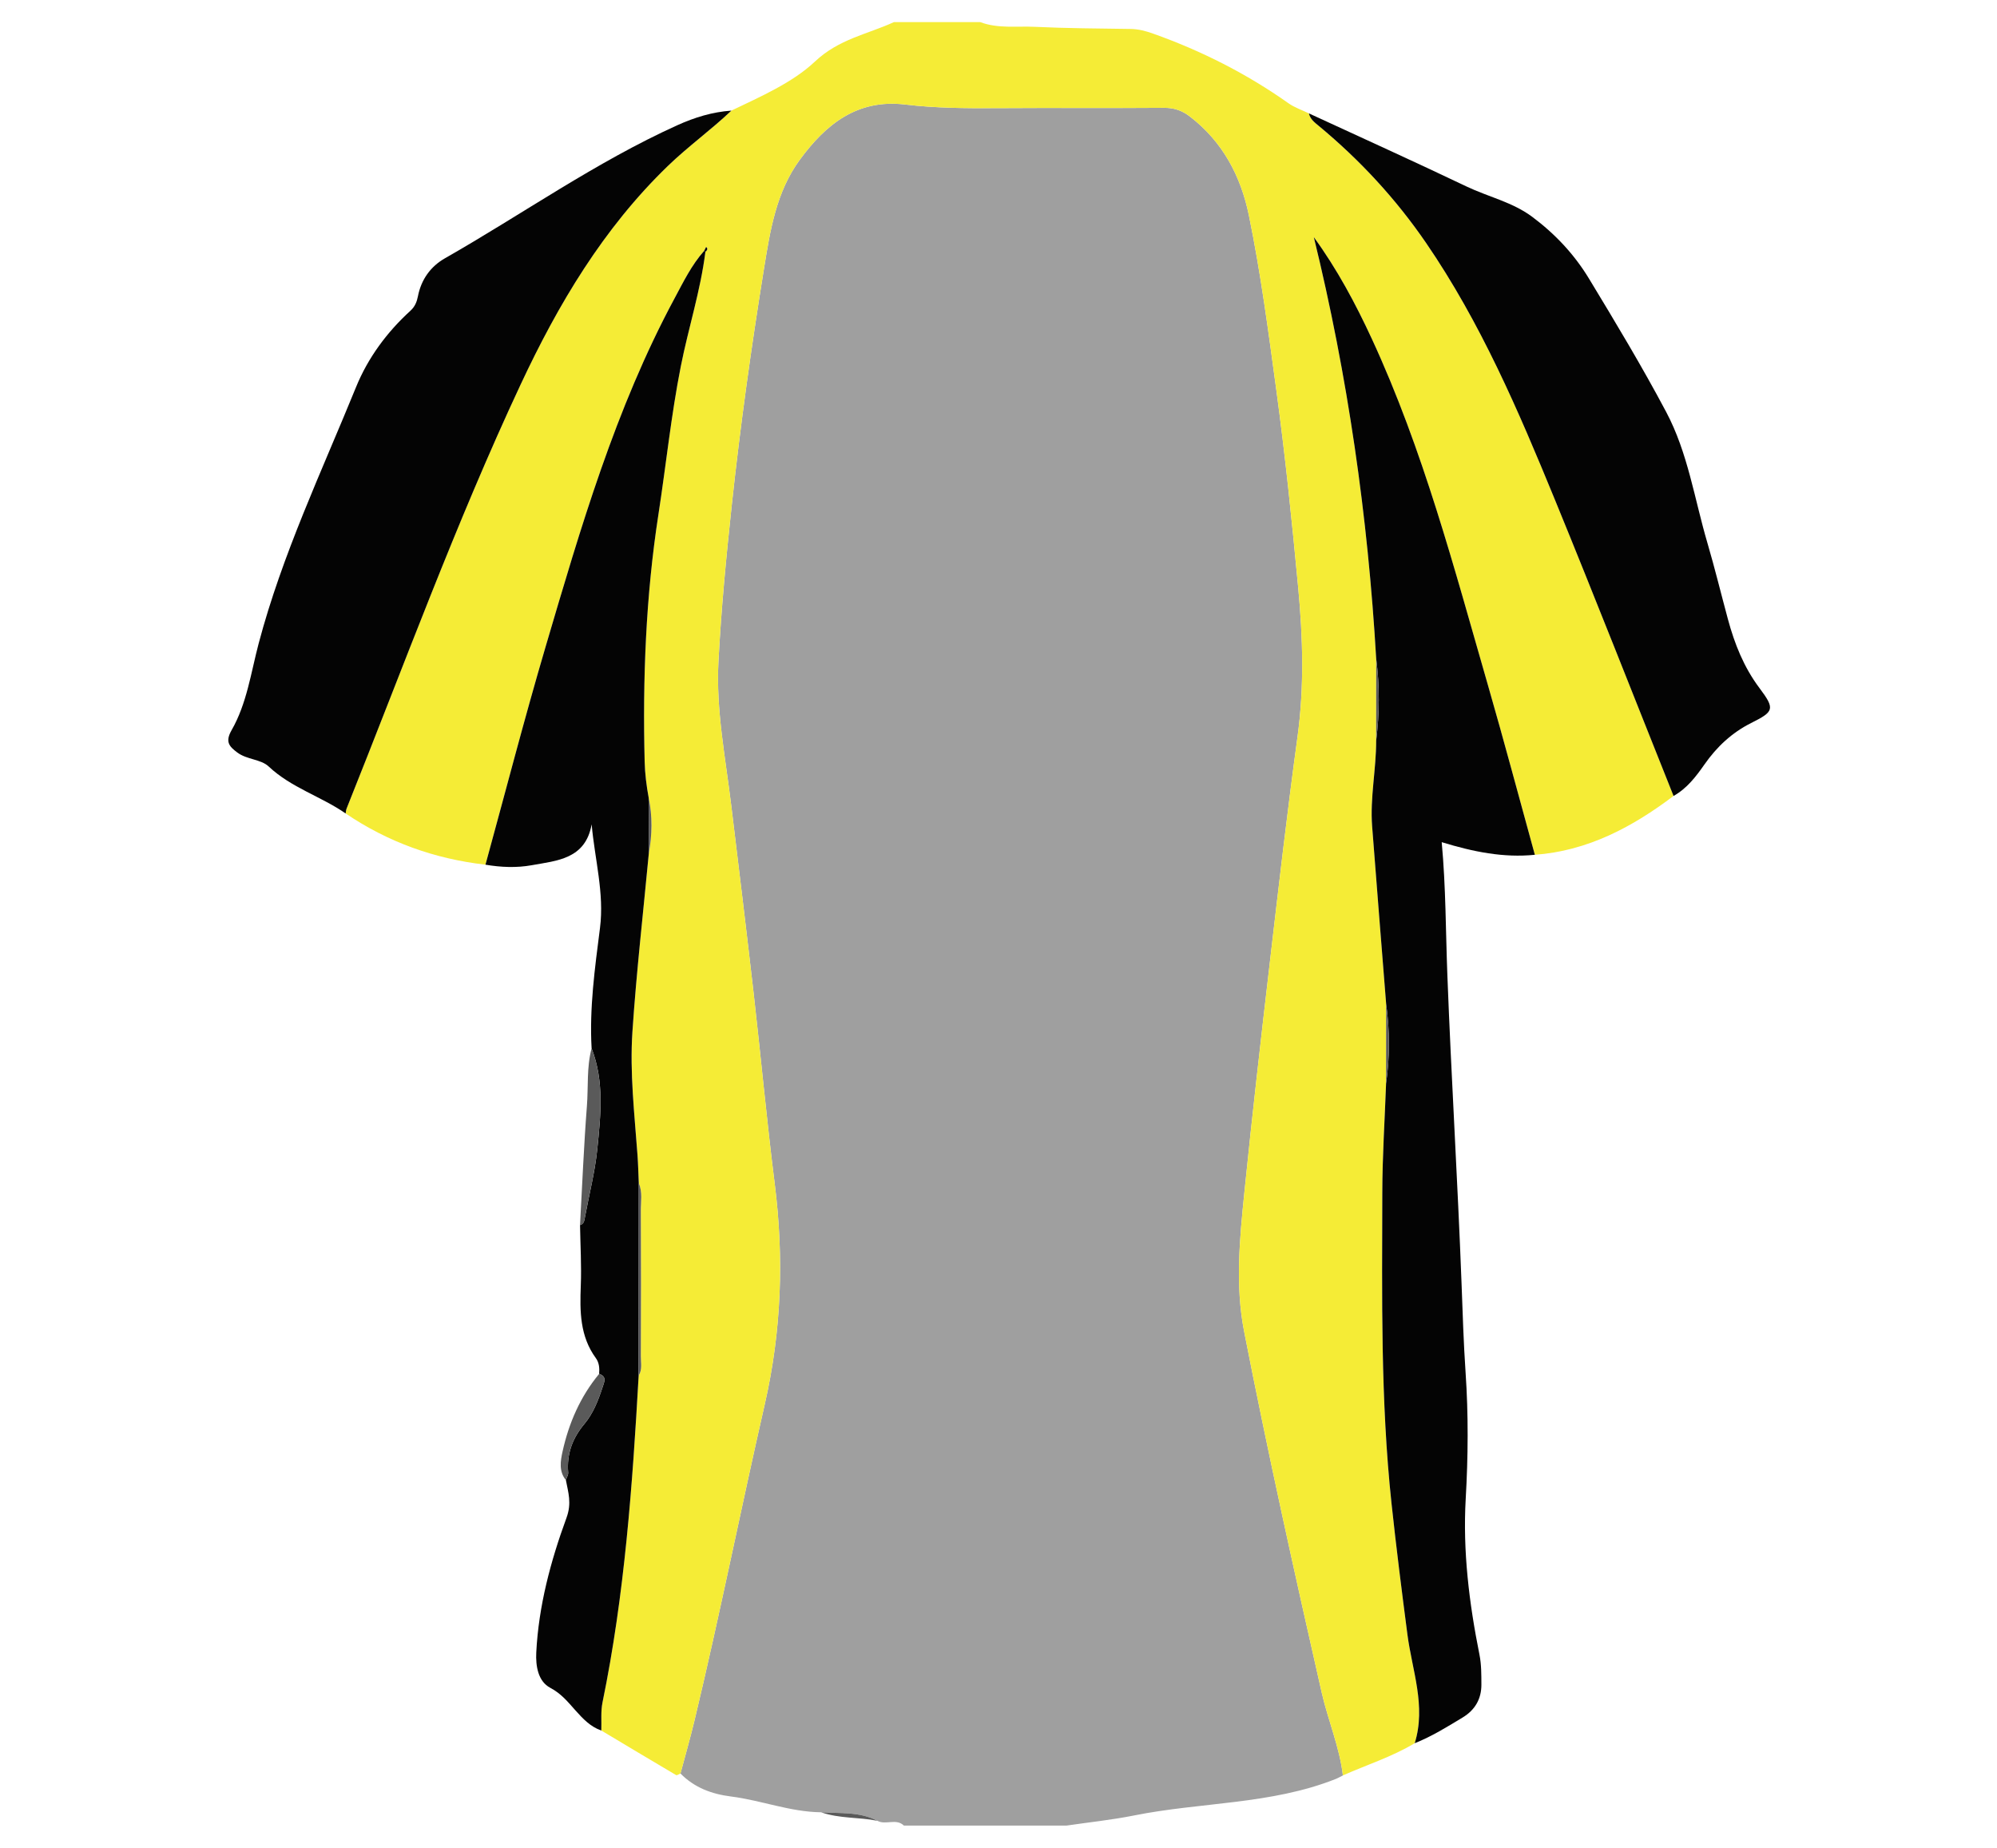
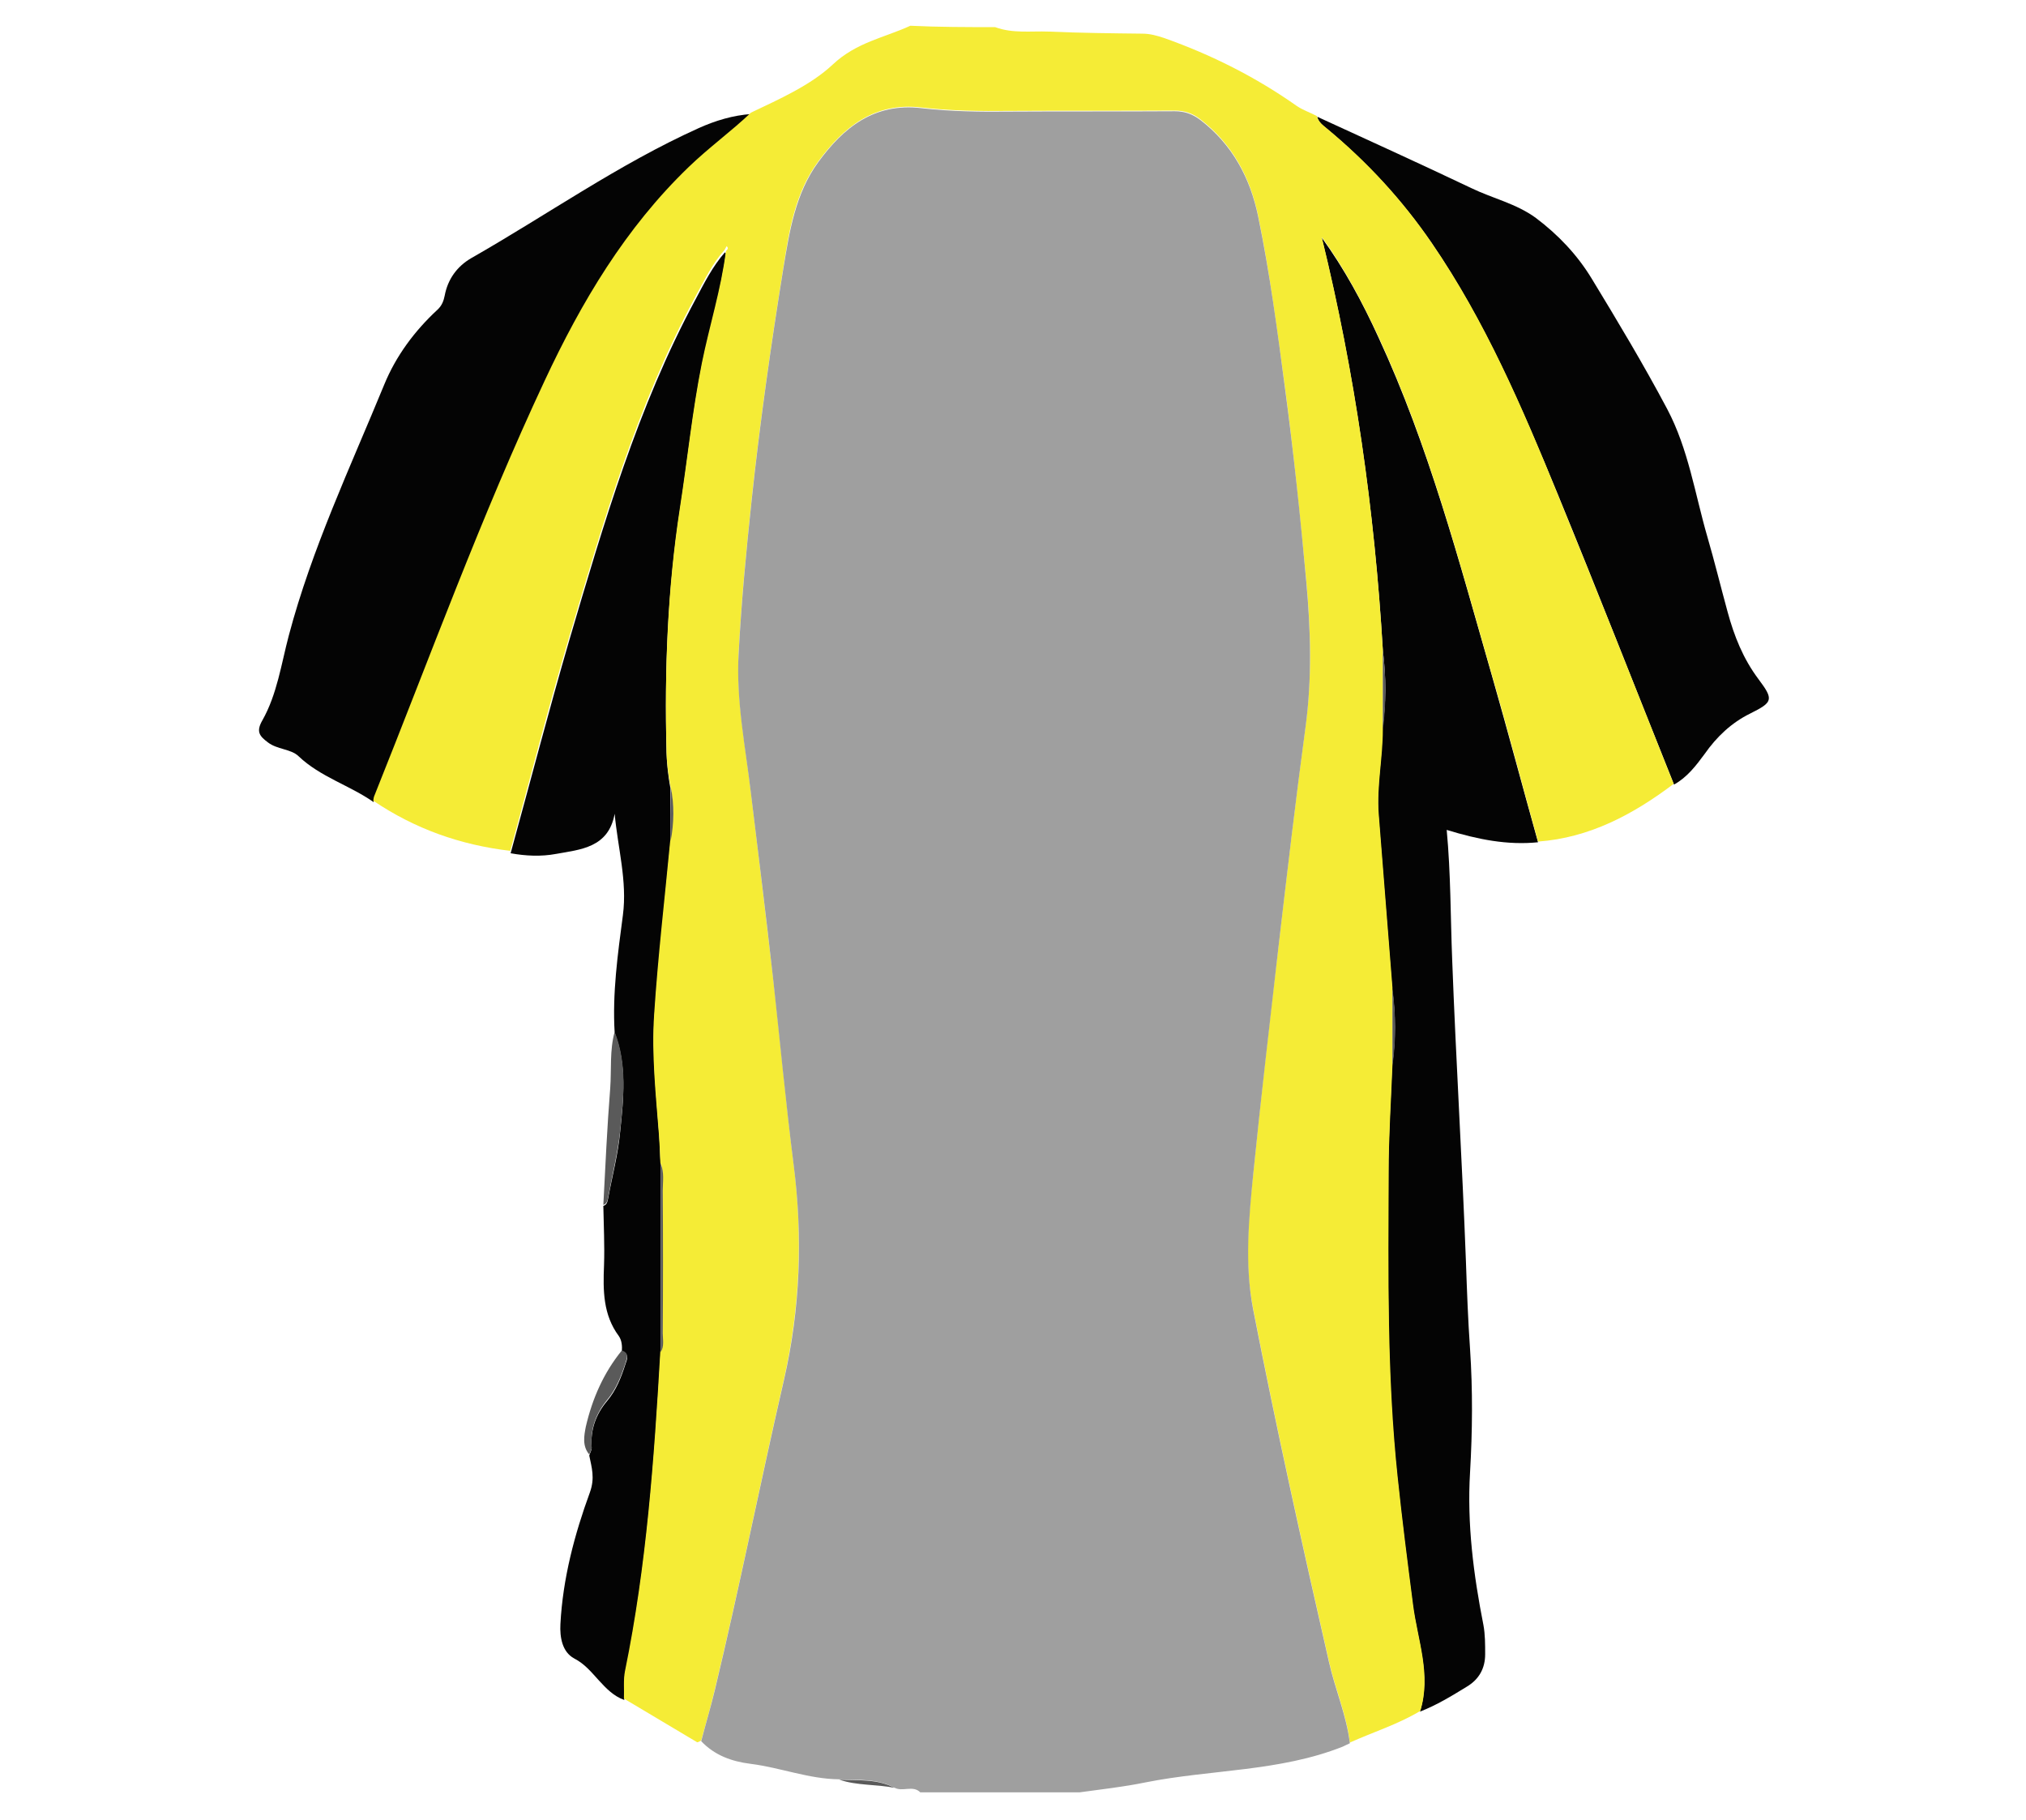
- <svg xmlns="http://www.w3.org/2000/svg" version="1.1" id="Layer_1" x="0px" y="0px" width="587px" height="543px" viewBox="0 0 587 543" enable-background="new 0 0 587 543" xml:space="preserve">
-   <style type="text/css">
- 	
- 	 .strip{fill:#F5EC36;}
- 	
- </style>
-   <path fill-rule="evenodd" clip-rule="evenodd" fill="#9F9F9F" d="M313.514,536.5c-15.941,0-31.884,0-47.827,0  c-2.279-2.219-5.349-0.047-7.784-1.403c-5.227-2.747-10.964-2.118-16.549-2.503c-9.079-0.096-17.576-3.513-26.463-4.635  c-5.727-0.724-10.78-2.604-14.874-6.761c1.375-5.162,2.855-10.298,4.102-15.49c7.415-30.896,13.599-62.07,20.678-93.036  c4.93-21.564,5.677-42.986,2.925-64.792c-2.357-18.676-4.077-37.431-6.214-56.134c-2.1-18.381-4.347-36.744-6.572-55.11  c-1.698-14.017-4.497-27.995-3.756-42.155c0.805-15.397,2.276-30.773,3.924-46.109c2.495-23.228,5.732-46.365,9.464-69.431  c1.819-11.25,3.589-22.548,10.551-32.024c7.62-10.373,16.834-17.876,30.949-16.199c8.88,1.055,17.829,1.126,26.779,1.064  c16.427-0.114,32.854,0.032,49.281-0.094c2.952-0.023,5.302,0.775,7.601,2.535c9.661,7.403,15.002,17.528,17.374,29.079  c3.492,16.999,5.737,34.224,8.075,51.422c2.625,19.305,4.604,38.678,6.425,58.069c1.371,14.59,1.79,29.126-0.211,43.751  c-3.011,22.02-5.551,44.107-8.122,66.186c-2.628,22.568-5.216,45.145-7.501,67.749c-1.373,13.571-2.723,27.243-0.071,40.806  c6.934,35.482,14.779,70.771,22.783,106.026c1.865,8.218,5.251,16.03,6.256,24.454c-0.718,0.355-1.414,0.766-2.157,1.061  c-19.003,7.521-39.512,6.759-59.172,10.694C326.841,534.836,320.149,535.525,313.514,536.5z" />
-   <path fill-rule="evenodd" clip-rule="evenodd" class="strip" d="M288.136,6.5c5.214,1.964,10.697,1.129,16.049,1.384  c9.376,0.445,18.772,0.488,28.162,0.626c2.31,0.033,4.42,0.597,6.583,1.365c14.186,5.042,27.486,11.758,39.792,20.461  c1.806,1.277,4.001,2.004,6.016,2.986c0.383,1.727,1.729,2.703,2.97,3.732c12.055,10,22.592,21.383,31.455,34.311  c16.069,23.438,27.18,49.385,37.886,75.492c11.862,28.923,23.271,58.033,34.875,87.061c-12.146,9.167-25.221,16.142-40.769,17.288  c-4.589-16.629-9.013-33.304-13.797-49.877c-9.929-34.394-19.009-69.079-34.116-101.744c-4.823-10.427-10.228-20.509-17.056-29.893  c9.977,40.78,15.896,82.07,18.33,123.875c-0.002,8.03-0.004,16.061-0.006,24.092c0.02,8.419-1.833,16.758-1.185,25.198  c1.334,17.382,2.738,34.758,4.114,52.138c-0.005,7.802-0.009,15.604-0.014,23.405c-0.391,10.702-1.093,21.404-1.114,32.109  c-0.058,30.478-0.542,60.958,2.716,91.367c1.377,12.846,2.999,25.642,4.666,38.446c1.379,10.59,5.552,21.046,2.146,31.972  c-6.655,4.003-14.061,6.335-21.104,9.469c-1.004-8.424-4.39-16.236-6.255-24.454c-8.004-35.255-15.85-70.544-22.783-106.026  c-2.651-13.563-1.302-27.234,0.071-40.806c2.285-22.604,4.873-45.181,7.501-67.749c2.571-22.079,5.111-44.166,8.122-66.186  c2.001-14.625,1.582-29.162,0.211-43.751c-1.821-19.391-3.8-38.764-6.425-58.069c-2.338-17.198-4.583-34.423-8.075-51.422  c-2.372-11.551-7.713-21.676-17.374-29.079c-2.299-1.76-4.648-2.558-7.601-2.535c-16.427,0.126-32.854-0.02-49.281,0.094  c-8.951,0.062-17.899-0.009-26.779-1.064c-14.115-1.677-23.329,5.826-30.949,16.199c-6.961,9.476-8.731,20.774-10.551,32.024  c-3.731,23.066-6.969,46.203-9.464,69.431c-1.647,15.336-3.119,30.712-3.924,46.109c-0.74,14.161,2.059,28.138,3.756,42.155  c2.225,18.366,4.473,36.729,6.572,55.11c2.137,18.703,3.857,37.458,6.214,56.134c2.752,21.806,2.005,43.228-2.925,64.792  c-7.08,30.966-13.263,62.14-20.678,93.036c-1.247,5.192-2.727,10.328-4.102,15.49c-0.434,0.17-1.027,0.615-1.274,0.47  c-7.353-4.332-14.671-8.722-21.995-13.103c0.097-2.755-0.196-5.59,0.351-8.252c6.513-31.69,8.81-63.839,10.627-96.044  c1.122-1.787,0.634-3.787,0.642-5.682c0.057-14.247,0.075-28.496-0.003-42.743c-0.015-2.707,0.54-5.493-0.603-8.131  c-0.122-2.746-0.177-5.497-0.377-8.237c-0.88-12.073-2.298-24.18-1.493-36.257c1.167-17.486,3.167-34.917,4.813-52.372  c0.996-5.476,1.117-10.949-0.039-16.419c-0.64-3.504-1.09-6.997-1.179-10.596c-0.603-24.34,0.329-48.597,4.051-72.676  c2.243-14.505,3.726-29.118,6.583-43.541c2.227-11.239,5.791-22.186,7.213-33.593c0.426-0.43,0.899-0.852,0.217-1.449  c-0.19,0.381-0.381,0.762-0.571,1.143c-3.708,4.164-6.117,9.14-8.722,13.987c-17.397,32.359-27.589,67.409-37.898,102.379  c-6.26,21.234-11.802,42.681-17.667,64.032c-14.914-1.702-28.651-6.62-41.097-15.056c0.089-0.479,0.1-0.99,0.278-1.433  c16.712-41.678,32.105-83.906,51.156-124.615c11.059-23.632,24.271-45.867,43.278-64.234c5.961-5.76,12.682-10.579,18.672-16.265  c8.61-4.13,17.989-8.22,24.524-14.383c7.107-6.702,15.424-8.029,23.252-11.628C271.218,6.5,279.677,6.5,288.136,6.5z" />
-   <path fill-rule="evenodd" clip-rule="evenodd" fill="#5A5A5A" d="M257.903,535.097c-5.475-1.104-11.191-0.616-16.549-2.503  C246.939,532.979,252.677,532.35,257.903,535.097z" />
-   <path fill-rule="evenodd" clip-rule="evenodd" fill="#040404" d="M190.707,250.848c-1.645,17.454-3.645,34.885-4.813,52.372  c-0.806,12.077,0.613,24.184,1.493,36.257c0.2,2.74,0.256,5.491,0.377,8.231c-0.012,18.85-0.024,37.706-0.036,56.562  c-1.817,32.205-4.115,64.354-10.627,96.044c-0.547,2.662-0.254,5.497-0.351,8.252c-3.202-1.099-5.427-3.479-7.587-5.896  c-2.224-2.49-4.183-4.945-7.407-6.647c-3.613-1.908-4.321-6.429-4.125-10.359c0.684-13.695,4.223-26.896,8.892-39.63  c1.576-4.3,0.505-7.409-0.187-11.07c0.237-0.74,0.73-1.502,0.671-2.219c-0.446-5.45,1.236-10.052,4.755-14.255  c2.598-3.102,4.09-6.929,5.346-10.788c0.496-1.526,1.366-3.14-0.996-3.939c0.138-1.644,0.021-3.288-0.967-4.639  c-4.703-6.435-4.718-13.753-4.427-21.262c0.229-5.934-0.127-11.891-0.223-17.836c1.171-0.325,1.254-1.312,1.434-2.28  c1.234-6.661,2.948-13.271,3.631-19.986c1.008-9.919,2.107-19.96-1.662-29.661c-0.676-11.905,0.967-23.627,2.464-35.396  c1.299-10.208-1.546-20.214-2.451-30.448c-1.813,10.227-10.188,10.671-17.625,12.019c-4.444,0.806-9.066,0.612-13.589-0.157  c5.865-21.351,11.407-42.798,17.667-64.032c10.309-34.97,20.501-70.02,37.898-102.379c2.605-4.847,5.014-9.824,8.722-13.987  l0.356,0.309c-1.425,11.405-4.989,22.351-7.216,33.59c-2.858,14.423-4.341,29.036-6.583,43.541  c-3.722,24.08-4.654,48.336-4.051,72.676c0.089,3.599,0.539,7.092,1.179,10.591C190.68,239.896,190.693,245.372,190.707,250.848z" />
-   <path fill-rule="evenodd" clip-rule="evenodd" fill="#040404" d="M214.982,32.511c-5.99,5.686-12.711,10.505-18.672,16.265  c-19.007,18.367-32.219,40.602-43.278,64.234c-19.051,40.709-34.443,82.937-51.156,124.615c-0.178,0.443-0.189,0.953-0.278,1.433  c-7.261-5.031-15.994-7.552-22.627-13.805c-2.282-2.15-6.38-1.99-9.196-4.088c-2.457-1.83-3.644-3.188-1.677-6.624  c4.473-7.815,5.662-16.86,7.935-25.445c6.917-26.133,18.497-50.474,28.632-75.356c3.492-8.573,9.066-16.12,15.999-22.442  c1.328-1.21,1.875-2.648,2.178-4.206c0.963-4.96,3.739-8.792,7.948-11.188c22.799-12.986,44.297-28.246,68.318-39.106  C204.192,34.498,209.409,32.897,214.982,32.511z" />
-   <path fill-rule="evenodd" clip-rule="evenodd" fill="#5A5A5A" d="M173.896,308.098c3.77,9.701,2.67,19.742,1.662,29.661  c-0.683,6.715-2.396,13.325-3.631,19.986c-0.18,0.969-0.262,1.955-1.434,2.28c0.649-11.664,1.124-23.34,2.024-34.983  C172.955,319.396,172.407,313.657,173.896,308.098z" />
-   <path fill-rule="evenodd" clip-rule="evenodd" fill="#5A5A5A" d="M176.111,403.762c2.362,0.8,1.492,2.413,0.996,3.939  c-1.255,3.859-2.748,7.687-5.346,10.788c-3.519,4.203-5.201,8.805-4.755,14.255c0.059,0.717-0.434,1.479-0.671,2.219  c-2.115-2.558-1.58-5.654-0.989-8.338C167.191,418.235,170.567,410.461,176.111,403.762z" />
-   <path fill-rule="evenodd" clip-rule="evenodd" fill="#040404" d="M404.517,193.569c-2.434-41.806-8.354-83.096-18.33-123.875  c6.828,9.384,12.232,19.466,17.056,29.893c15.107,32.665,24.188,67.35,34.116,101.744c4.784,16.573,9.208,33.248,13.797,49.877  c-9.202,0.926-18.063-0.856-27.378-3.711c1.222,13.231,1.168,26.16,1.662,39.08c1.153,30.195,3.026,60.353,4.167,90.545  c0.331,8.763,0.593,17.533,1.191,26.279c0.844,12.346,0.746,24.657,0.038,37.012c-0.888,15.465,1.01,30.743,4.047,45.905  c0.567,2.834,0.545,5.813,0.558,8.726c0.019,4.219-1.857,7.481-5.494,9.683c-4.57,2.767-9.108,5.594-14.104,7.571  c3.404-10.925-0.769-21.381-2.147-31.971c-1.667-12.805-3.289-25.601-4.666-38.446c-3.258-30.409-2.773-60.89-2.716-91.367  c0.021-10.705,0.724-21.407,1.113-32.105c1.124-7.799,1.089-15.604,0.015-23.409c-1.376-17.38-2.78-34.756-4.114-52.138  c-0.648-8.44,1.204-16.779,1.183-25.192C405.508,209.64,405.563,201.604,404.517,193.569z" />
-   <path fill-rule="evenodd" clip-rule="evenodd" fill="#040404" d="M491.924,233.919c-11.604-29.028-23.013-58.138-34.875-87.061  c-10.706-26.106-21.816-52.054-37.886-75.492c-8.863-12.928-19.4-24.311-31.455-34.311c-1.241-1.029-2.587-2.005-2.97-3.732  c15.442,7.133,30.949,14.133,46.297,21.465c6.415,3.065,13.532,4.592,19.357,8.942c6.72,5.016,12.336,10.99,16.699,18.188  c7.818,12.899,15.595,25.821,22.667,39.148c6.391,12.044,8.304,25.521,12.09,38.393c2.194,7.461,4.033,15.026,6.065,22.535  c1.96,7.24,4.663,14.067,9.252,20.19c4.673,6.234,4.287,6.921-2.457,10.307c-5.646,2.834-10.095,7.007-13.694,12.162  C498.507,228.242,495.853,231.712,491.924,233.919z" />
-   <path fill-rule="evenodd" clip-rule="evenodd" fill="#5A5A5A" d="M187.728,404.27c0.012-18.855,0.023-37.712,0.036-56.562  c1.143,2.644,0.588,5.43,0.603,8.137c0.078,14.247,0.06,28.496,0.003,42.743C188.362,400.482,188.85,402.482,187.728,404.27z" />
-   <path fill-rule="evenodd" clip-rule="evenodd" fill="#5A5A5A" d="M404.517,193.569c1.046,8.035,0.991,16.071-0.008,24.098  C404.513,209.63,404.515,201.599,404.517,193.569z" />
-   <path fill-rule="evenodd" clip-rule="evenodd" fill="#5A5A5A" d="M407.44,294.997c1.074,7.805,1.109,15.61-0.015,23.409  C407.432,310.601,407.436,302.799,407.44,294.997z" />
-   <path fill-rule="evenodd" clip-rule="evenodd" fill="#5A5A5A" d="M190.707,250.848c-0.013-5.477-0.026-10.953-0.039-16.424  C191.823,239.899,191.702,245.372,190.707,250.848z" />
-   <path fill-rule="evenodd" clip-rule="evenodd" fill="#040404" d="M206.983,73.716c0.19-0.381,0.381-0.761,0.571-1.143  c0.682,0.597,0.209,1.019-0.217,1.449C207.339,74.025,206.983,73.716,206.983,73.716z" />
+ <svg xmlns="http://www.w3.org/2000/svg" version="1.1" id="Layer_1" x="0px" y="0px" width="590px" height="530px" viewBox="0 0 590 530" enable-background="new 0 0 590 530" xml:space="preserve">
+   <g id="la_x7C_Main_Color_x7C_main">
+     <path fill="#040404" d="M195.3,245c-1.6,16.9-3.5,33.8-4.7,50.8c-0.8,11.7,0.6,23.5,1.4,35.2c0.2,2.7,0.2,5.3,0.4,8   c0,18.3,0,36.6,0,54.9c-1.8,31.2-4,62.4-10.3,93.2c-0.5,2.6-0.2,5.3-0.3,8c-3.1-1.1-5.3-3.4-7.4-5.7c-2.2-2.4-4.1-4.8-7.2-6.4   c-3.5-1.9-4.2-6.2-4-10c0.7-13.3,4.1-26.1,8.6-38.4c1.5-4.2,0.5-7.2-0.2-10.7c0.2-0.7,0.7-1.5,0.7-2.2c-0.4-5.3,1.2-9.8,4.6-13.8   c2.5-3,4-6.7,5.2-10.5c0.5-1.5,1.3-3-1-3.8c0.1-1.6,0-3.2-0.9-4.5c-4.6-6.2-4.6-13.3-4.3-20.6c0.2-5.8-0.1-11.5-0.2-17.3   c1.1-0.3,1.2-1.3,1.4-2.2c1.2-6.5,2.9-12.9,3.5-19.4c1-9.6,2-19.4-1.6-28.8c-0.7-11.5,0.9-22.9,2.4-34.3c1.3-9.9-1.5-19.6-2.4-29.5   c-1.8,9.9-9.9,10.4-17.1,11.7c-4.3,0.8-8.8,0.6-13.2-0.2c5.7-20.7,11.1-41.5,17.1-62.1c10-33.9,19.9-67.9,36.8-99.3   c2.5-4.7,4.9-9.5,8.5-13.6l0.3,0.3c-1.4,11.1-4.8,21.7-7,32.6c-2.8,14-4.2,28.2-6.4,42.2c-3.6,23.4-4.5,46.9-3.9,70.5   c0.1,3.5,0.5,6.9,1.1,10.3C195.3,234.3,195.3,239.7,195.3,245z" />
+     <path fill="#040404" d="M218.8,33.2c-5.8,5.5-12.3,10.2-18.1,15.8c-18.4,17.8-31.3,39.4-42,62.3c-18.5,39.5-33.4,80.4-49.6,120.9   c-0.2,0.4-0.2,0.9-0.3,1.4c-7-4.9-15.5-7.3-21.9-13.4c-2.2-2.1-6.2-1.9-8.9-4c-2.4-1.8-3.5-3.1-1.6-6.4c4.3-7.6,5.5-16.4,7.7-24.7   c6.7-25.3,17.9-49,27.8-73.1c3.4-8.3,8.8-15.6,15.5-21.8c1.3-1.2,1.8-2.6,2.1-4.1c0.9-4.8,3.6-8.5,7.7-10.9   c22.1-12.6,43-27.4,66.3-37.9C208.4,35.1,213.4,33.6,218.8,33.2z" />
+     <path fill="#040404" d="M402.7,189.4c-2.4-40.6-8.1-80.6-17.8-120.2c6.6,9.1,11.9,18.9,16.5,29c14.7,31.7,23.5,65.3,33.1,98.7   c4.6,16.1,8.9,32.3,13.4,48.4c-8.9,0.9-17.5-0.8-26.6-3.6c1.2,12.8,1.1,25.4,1.6,37.9c1.1,29.3,2.9,58.5,4,87.8   c0.3,8.5,0.6,17,1.2,25.5c0.8,12,0.7,23.9,0,35.9c-0.9,15,1,29.8,3.9,44.5c0.5,2.7,0.5,5.6,0.5,8.5c0,4.1-1.8,7.3-5.3,9.4   c-4.4,2.7-8.8,5.4-13.7,7.3c3.3-10.6-0.7-20.7-2.1-31c-1.6-12.4-3.2-24.8-4.5-37.3c-3.2-29.5-2.7-59.1-2.6-88.6   c0-10.4,0.7-20.8,1.1-31.1c1.1-7.6,1.1-15.1,0-22.7c-1.3-16.9-2.7-33.7-4-50.6c-0.6-8.2,1.2-16.3,1.1-24.4   C403.7,205,403.7,197.2,402.7,189.4z" />
+     <path fill="#040404" d="M487.5,228.5c-11.3-28.2-22.3-56.4-33.8-84.4c-10.4-25.3-21.2-50.5-36.7-73.2   c-8.6-12.5-18.8-23.6-30.5-33.3c-1.2-1-2.5-1.9-2.9-3.6c15,6.9,30,13.7,44.9,20.8c6.2,3,13.1,4.5,18.8,8.7   c6.5,4.9,12,10.7,16.2,17.6c7.6,12.5,15.1,25,22,38c6.2,11.7,8.1,24.8,11.7,37.2c2.1,7.2,3.9,14.6,5.9,21.9c1.9,7,4.5,13.6,9,19.6   c4.5,6,4.2,6.7-2.4,10c-5.5,2.7-9.8,6.8-13.3,11.8C493.9,223,491.3,226.4,487.5,228.5z" />
+   </g>
+   <path id="la_x7C_Secondary_Color_x7C_second" fill="#F5EC36" d="M289.8,7.9c5.1,1.9,10.4,1.1,15.6,1.3c9.1,0.4,18.2,0.5,27.3,0.6  c2.2,0,4.3,0.6,6.4,1.3c13.8,4.9,26.7,11.4,38.6,19.8c1.8,1.2,3.9,1.9,5.8,2.9c0.4,1.7,1.7,2.6,2.9,3.6  c11.7,9.7,21.9,20.7,30.5,33.3c15.6,22.7,26.4,47.9,36.7,73.2c11.5,28.1,22.6,56.3,33.8,84.4c-11.8,8.9-24.5,15.7-39.5,16.8  c-4.5-16.1-8.7-32.3-13.4-48.4c-9.6-33.4-18.4-67-33.1-98.7c-4.7-10.1-9.9-19.9-16.5-29c9.7,39.6,15.4,79.6,17.8,120.2  c0,7.8,0,15.6,0,23.4c0,8.2-1.8,16.3-1.2,24.4c1.3,16.9,2.7,33.7,4,50.6c0,7.6,0,15.1,0,22.7c-0.4,10.4-1.1,20.8-1.1,31.1  c-0.1,29.6-0.5,59.1,2.6,88.6c1.3,12.5,2.9,24.9,4.5,37.3c1.3,10.3,5.4,20.4,2.1,31c-6.5,3.9-13.6,6.1-20.5,9.2  c-1-8.2-4.3-15.7-6.1-23.7c-7.8-34.2-15.4-68.4-22.1-102.8c-2.6-13.2-1.3-26.4,0.1-39.6c2.2-21.9,4.7-43.8,7.3-65.7  c2.5-21.4,5-42.8,7.9-64.2c1.9-14.2,1.5-28.3,0.2-42.4c-1.8-18.8-3.7-37.6-6.2-56.3c-2.3-16.7-4.4-33.4-7.8-49.9  c-2.3-11.2-7.5-21-16.9-28.2c-2.2-1.7-4.5-2.5-7.4-2.5c-15.9,0.1-31.9,0-47.8,0.1c-8.7,0.1-17.4,0-26-1c-13.7-1.6-22.6,5.7-30,15.7  c-6.8,9.2-8.5,20.2-10.2,31.1c-3.6,22.4-6.8,44.8-9.2,67.3c-1.6,14.9-3,29.8-3.8,44.7c-0.7,13.7,2,27.3,3.6,40.9  c2.2,17.8,4.3,35.6,6.4,53.5c2.1,18.1,3.7,36.3,6,54.4c2.7,21.2,1.9,41.9-2.8,62.8c-6.9,30-12.9,60.3-20.1,90.2c-1.2,5-2.6,10-4,15  c-0.4,0.2-1,0.6-1.2,0.5c-7.1-4.2-14.2-8.5-21.3-12.7c0.1-2.7-0.2-5.4,0.3-8c6.3-30.7,8.5-61.9,10.3-93.2c1.1-1.7,0.6-3.7,0.6-5.5  c0.1-13.8,0.1-27.6,0-41.5c0-2.6,0.5-5.3-0.6-7.9c-0.1-2.7-0.2-5.3-0.4-8c-0.9-11.7-2.2-23.5-1.4-35.2c1.1-17,3.1-33.9,4.7-50.8  c1-5.3,1.1-10.6,0-15.9c-0.6-3.4-1.1-6.8-1.1-10.3c-0.6-23.6,0.3-47.1,3.9-70.5c2.2-14.1,3.6-28.2,6.4-42.2  c2.2-10.9,5.6-21.5,7-32.6c0.4-0.4,0.9-0.8,0.2-1.4c-0.2,0.4-0.4,0.7-0.6,1.1c-3.6,4-5.9,8.9-8.5,13.6  c-16.9,31.4-26.8,65.4-36.8,99.3c-6.1,20.6-11.4,41.4-17.1,62.1c-14.5-1.7-27.8-6.4-39.9-14.6c0.1-0.5,0.1-1,0.3-1.4  c16.2-40.4,31.1-81.4,49.6-120.9c10.7-22.9,23.5-44.5,42-62.3c5.8-5.6,12.3-10.3,18.1-15.8c8.4-4,17.4-8,23.8-14  c6.9-6.5,15-7.8,22.6-11.3C273.4,7.9,281.6,7.9,289.8,7.9z" />
+   <path id="la_x7C_Third_Color_x7C_third" fill="#9F9F9F" d="M314.4,522c-15.5,0-30.9,0-46.4,0c-2.2-2.2-5.2,0-7.6-1.4  c-5.1-2.7-10.6-2.1-16.1-2.4c-8.8-0.1-17-3.4-25.7-4.5c-5.6-0.7-10.5-2.5-14.4-6.6c1.3-5,2.8-10,4-15c7.2-30,13.2-60.2,20.1-90.2  c4.8-20.9,5.5-41.7,2.8-62.8c-2.3-18.1-4-36.3-6-54.4c-2-17.8-4.2-35.6-6.4-53.5c-1.6-13.6-4.4-27.2-3.6-40.9  c0.8-14.9,2.2-29.8,3.8-44.7c2.4-22.5,5.6-45,9.2-67.3c1.8-10.9,3.5-21.9,10.2-31.1c7.4-10.1,16.3-17.3,30-15.7c8.6,1,17.3,1.1,26,1  c15.9-0.1,31.9,0,47.8-0.1c2.9,0,5.1,0.8,7.4,2.5c9.4,7.2,14.6,17,16.9,28.2c3.4,16.5,5.6,33.2,7.8,49.9c2.5,18.7,4.5,37.5,6.2,56.3  c1.3,14.2,1.7,28.3-0.2,42.4c-2.9,21.4-5.4,42.8-7.9,64.2c-2.5,21.9-5.1,43.8-7.3,65.7c-1.3,13.2-2.6,26.4-0.1,39.6  c6.7,34.4,14.3,68.6,22.1,102.8c1.8,8,5.1,15.5,6.1,23.7c-0.7,0.3-1.4,0.7-2.1,1c-18.4,7.3-38.3,6.6-57.4,10.4  C327.3,520.4,320.9,521.1,314.4,522z" />
+   <path fill="#5A5A5A" d="M260.5,520.7c-5.3-1.1-10.9-0.6-16.1-2.4C249.8,518.6,255.4,518,260.5,520.7z" />
+   <path fill="#5A5A5A" d="M179,300.5c3.7,9.4,2.6,19.1,1.6,28.8c-0.7,6.5-2.3,12.9-3.5,19.4c-0.2,0.9-0.3,1.9-1.4,2.2  c0.6-11.3,1.1-22.6,2-33.9C178.1,311.5,177.5,305.9,179,300.5z" />
+   <path fill="#5A5A5A" d="M181.1,393.3c2.3,0.8,1.4,2.3,1,3.8c-1.2,3.7-2.7,7.5-5.2,10.5c-3.4,4.1-5,8.5-4.6,13.8  c0.1,0.7-0.4,1.4-0.7,2.2c-2.1-2.5-1.5-5.5-1-8.1C172.5,407.3,175.8,399.8,181.1,393.3z" />
+   <path fill="#5A5A5A" d="M192.4,393.8c0-18.3,0-36.6,0-54.9c1.1,2.6,0.6,5.3,0.6,7.9c0.1,13.8,0.1,27.6,0,41.5  C193,390.1,193.5,392.1,192.4,393.8z" />
+   <path fill="#5A5A5A" d="M402.7,189.4c1,7.8,1,15.6,0,23.4C402.7,205,402.7,197.2,402.7,189.4z" />
+   <path fill="#5A5A5A" d="M405.5,287.8c1,7.6,1.1,15.1,0,22.7C405.5,302.9,405.5,295.4,405.5,287.8z" />
+   <path fill="#5A5A5A" d="M195.3,245c0-5.3,0-10.6,0-15.9C196.4,234.3,196.3,239.7,195.3,245z" />
</svg>
